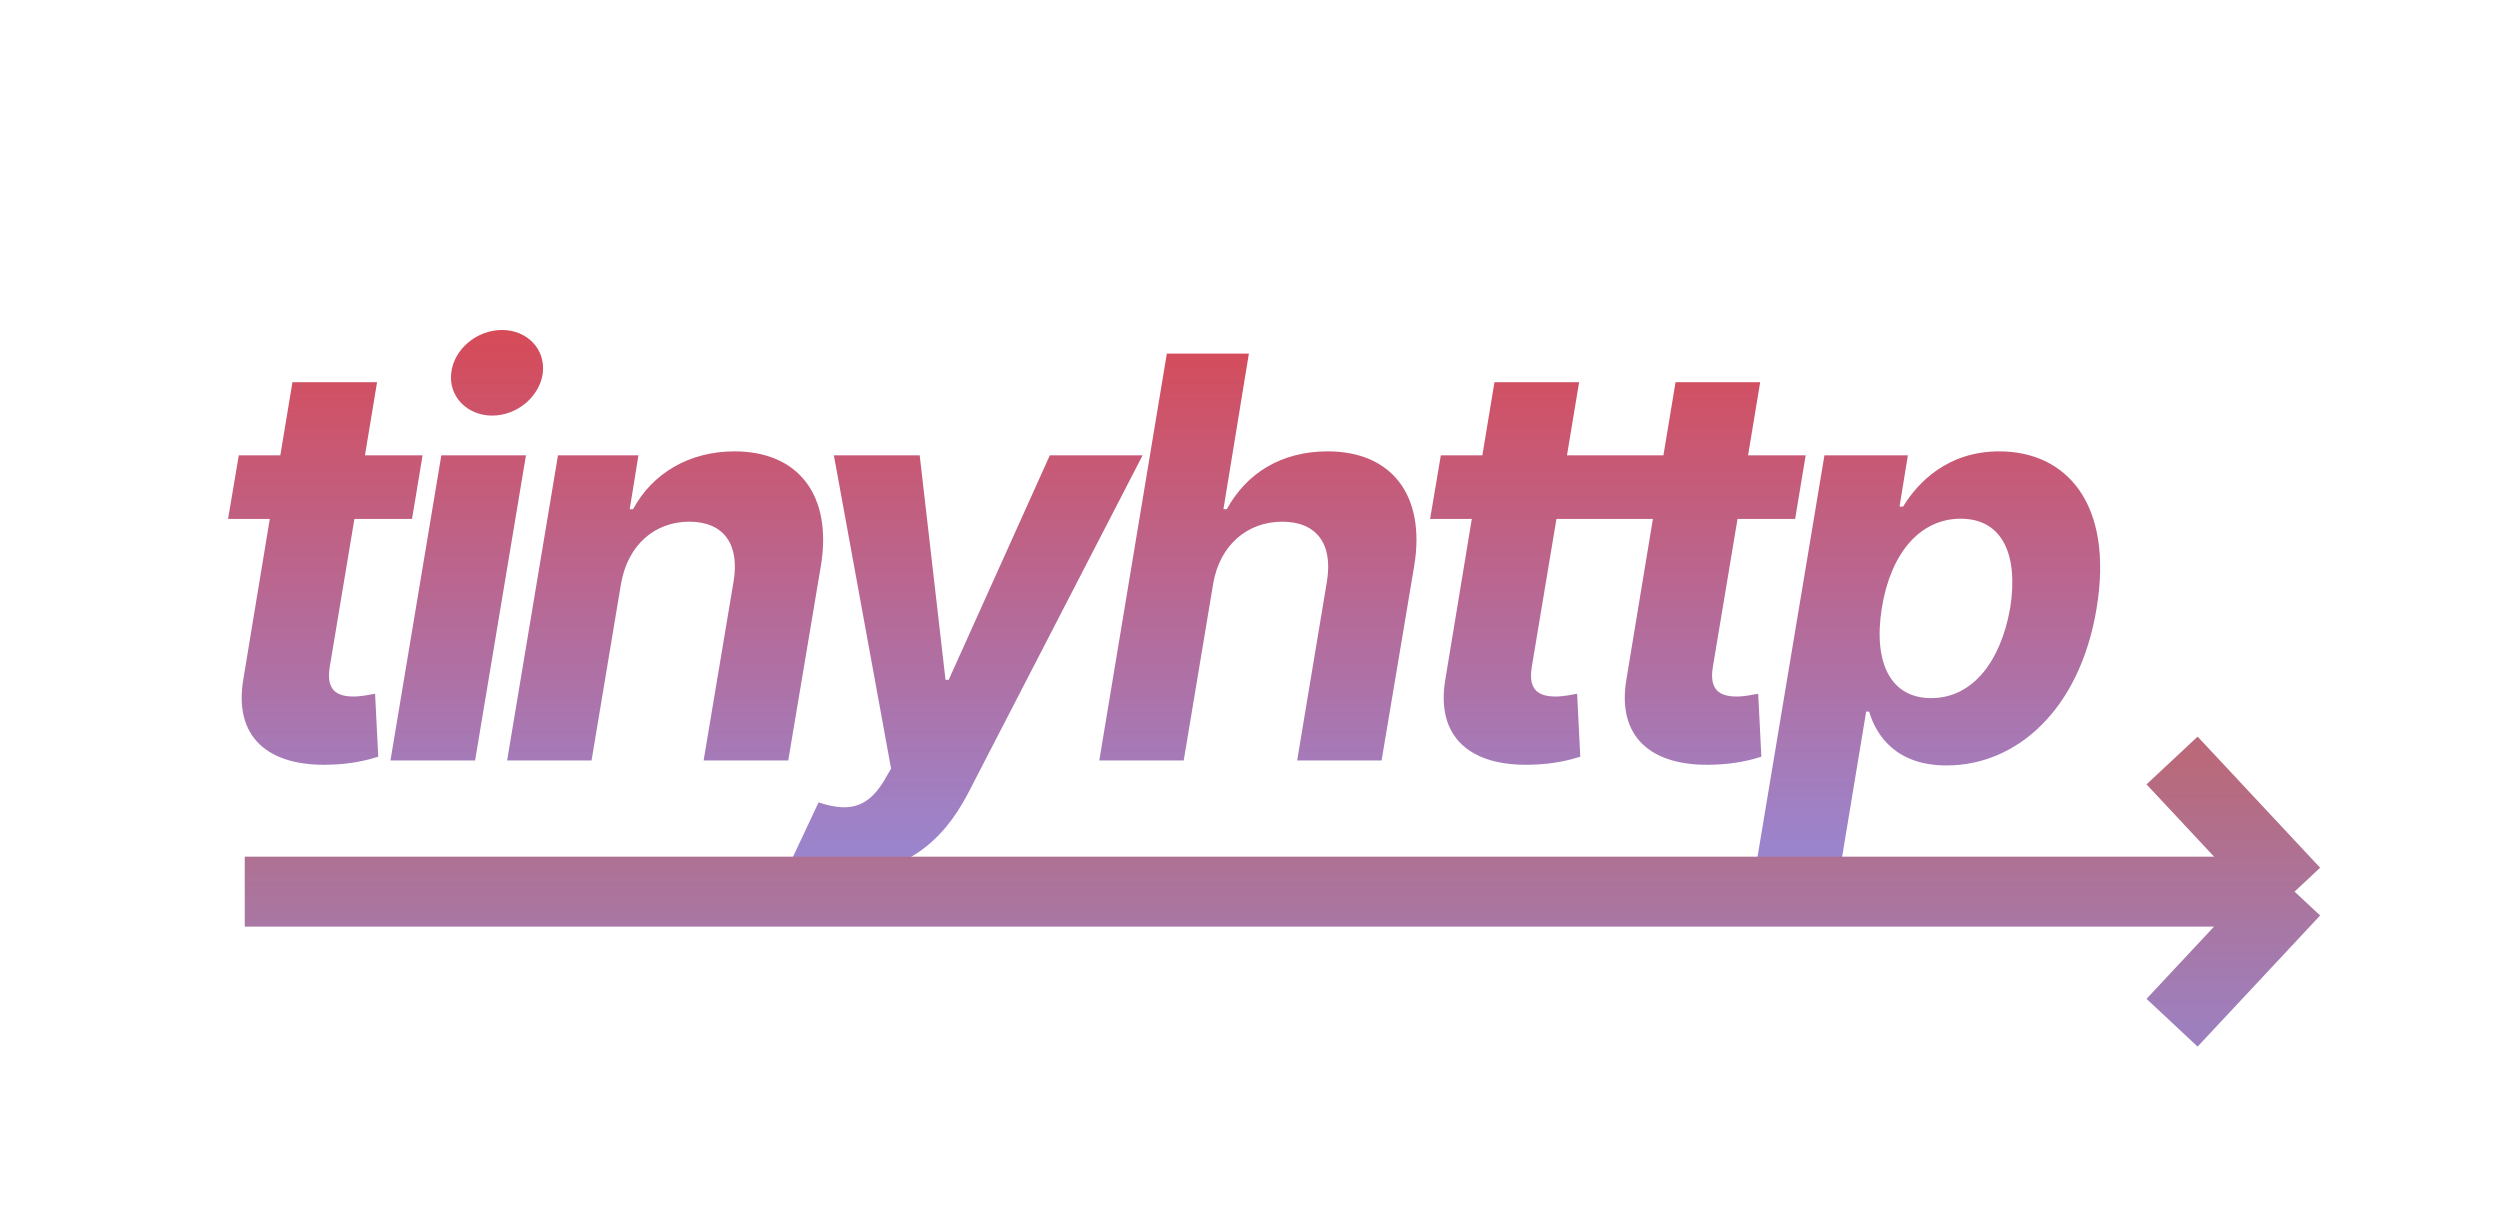
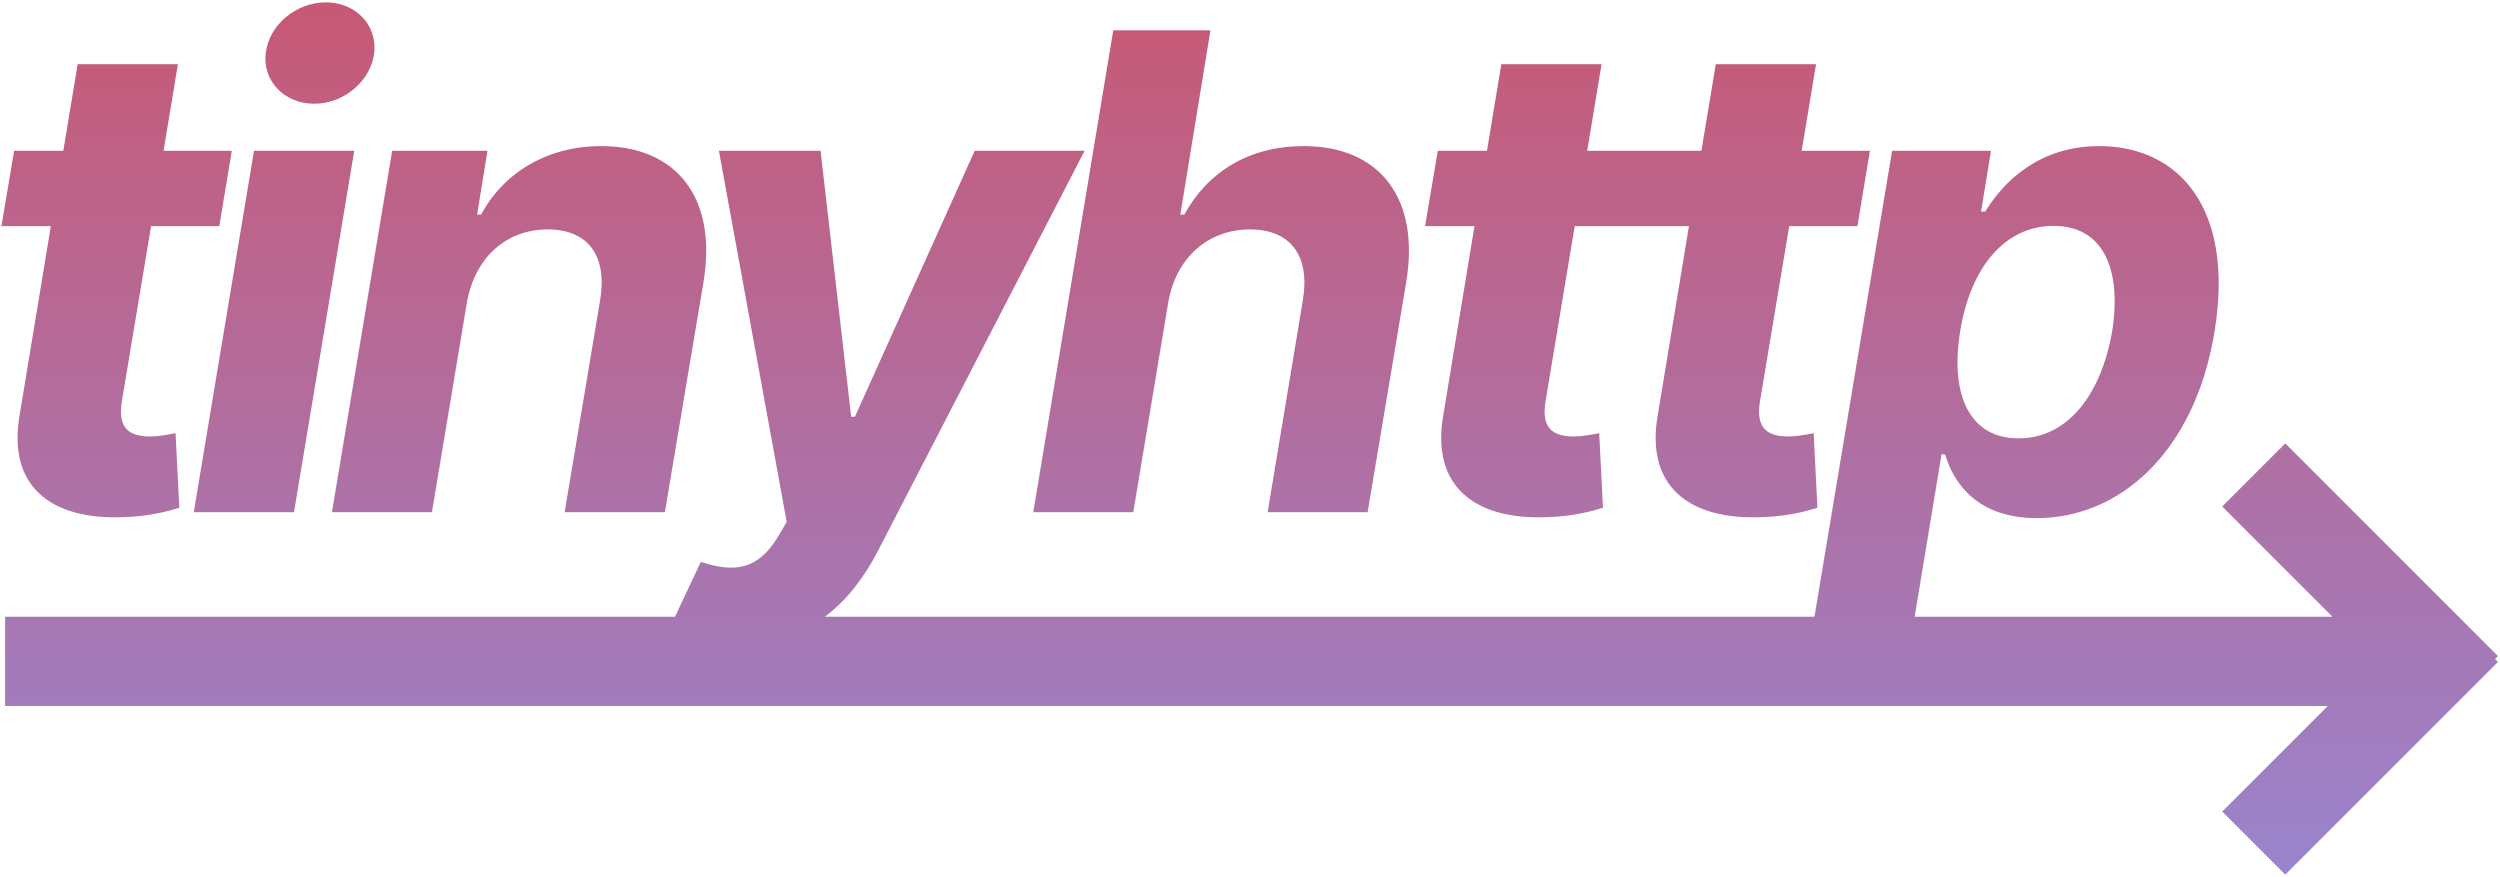
- <svg xmlns="http://www.w3.org/2000/svg" width="286" height="139" viewBox="0 0 286 139" fill="none">
-   <path d="M48.341 52.091H41.75L43.136 43.727H33.455L32.068 52.091H27.318L26.091 59.364H30.864L27.864 77.546C26.636 84.364 30.727 87.75 37.841 87.477C40.341 87.409 42.182 86.909 43.273 86.568L42.909 79.364C42.409 79.454 41.364 79.682 40.455 79.682C38.523 79.682 37.273 78.954 37.727 76.273L40.545 59.364H47.136L48.341 52.091ZM44.669 87H54.351L60.169 52.091H50.488L44.669 87ZM56.306 47.545C59.192 47.545 61.783 45.318 62.101 42.636C62.397 39.932 60.306 37.75 57.419 37.75C54.556 37.75 51.942 39.932 51.624 42.636C51.283 45.318 53.419 47.545 56.306 47.545ZM71.038 66.818C71.811 62.318 74.924 59.682 78.856 59.682C82.765 59.682 84.629 62.227 83.924 66.5L80.493 87H90.174L93.902 64.773C95.265 56.614 91.288 51.636 84.038 51.636C78.833 51.636 74.629 54.159 72.424 58.25H72.038L73.038 52.091H63.833L58.015 87H67.674L71.038 66.818ZM96.191 100.023C103.35 100.023 107.804 96.409 110.736 90.773L130.713 52.091H120.1L108.531 77.773H108.168L105.213 52.091H95.395L101.94 87.932L101.077 89.409C99.145 92.568 96.895 92.864 93.645 91.796L90.236 99.046C91.554 99.614 93.713 100.023 96.191 100.023ZM138.78 66.818C139.53 62.318 142.735 59.682 146.69 59.682C150.599 59.682 152.508 62.205 151.803 66.5L148.394 87H158.053L161.78 64.773C163.144 56.591 159.144 51.636 151.894 51.636C146.576 51.636 142.599 54.136 140.349 58.25H139.962L142.871 40.455H133.485L125.758 87H135.417L138.78 66.818ZM185.853 52.091H179.262L180.649 43.727H170.967L169.581 52.091H164.831L163.603 59.364H168.376L165.376 77.546C164.149 84.364 168.24 87.75 175.353 87.477C177.853 87.409 179.694 86.909 180.785 86.568L180.422 79.364C179.922 79.454 178.876 79.682 177.967 79.682C176.035 79.682 174.785 78.954 175.24 76.273L178.058 59.364H184.649L185.853 52.091ZM206.568 52.091H199.978L201.364 43.727H191.682L190.296 52.091H185.546L184.318 59.364H189.091L186.091 77.546C184.864 84.364 188.955 87.75 196.068 87.477C198.568 87.409 200.409 86.909 201.5 86.568L201.137 79.364C200.637 79.454 199.591 79.682 198.682 79.682C196.75 79.682 195.5 78.954 195.955 76.273L198.773 59.364H205.364L206.568 52.091ZM200.715 100.091H210.397L213.488 81.409H213.829C214.693 84.318 217.056 87.568 222.693 87.568C230.647 87.568 237.92 81.273 239.852 69.591C241.829 57.591 236.374 51.636 228.715 51.636C222.874 51.636 219.443 55.114 217.715 57.955H217.306L218.261 52.091H208.715L200.715 100.091ZM215.283 69.546C216.283 63.318 219.624 59.341 224.306 59.341C229.102 59.341 230.92 63.5 229.965 69.546C228.897 75.636 225.693 79.864 220.92 79.864C216.261 79.864 214.283 75.773 215.283 69.546Z" fill="url(#paint0_linear)" />
-   <path d="M28 102H262.5M262.5 102L248.485 87M262.5 102L248.485 117" stroke="url(#paint1_linear)" stroke-width="8" />
+ <svg xmlns="http://www.w3.org/2000/svg" width="981" height="344" viewBox="0 0 981 344" fill="none">
+   <path fill-rule="evenodd" clip-rule="evenodd" d="M76.032 201H115.365L139.001 59.182H99.669L76.032 201ZM123.305 40.716C135.031 40.716 145.557 31.668 146.849 20.773C148.05 9.786 139.555 0.922 127.829 0.922C116.196 0.922 105.578 9.786 104.285 20.773C102.9 31.668 111.579 40.716 123.305 40.716ZM90.947 59.182H64.172L69.804 25.204H30.472L24.84 59.182H5.543L0.557 88.727H19.946L7.759 162.591C2.773 190.29 19.392 204.047 48.291 202.939C58.447 202.662 65.926 200.631 70.358 199.246L68.881 169.977C68.606 170.027 68.29 170.087 67.941 170.154L67.928 170.156L67.925 170.157L67.921 170.158L67.918 170.158C65.685 170.584 62.091 171.27 58.909 171.27C51.061 171.27 45.983 168.315 47.83 157.42L59.278 88.727H86.054L90.947 59.182ZM214.916 90.02C198.943 90.02 186.293 100.73 183.154 119.011L169.489 201H130.249L153.886 59.182H191.279L187.217 84.203H188.786C197.742 67.584 214.823 57.335 235.967 57.335C265.42 57.335 281.577 77.555 276.038 110.702L260.896 201H221.563L235.505 117.719C238.367 100.361 230.796 90.02 214.916 90.02ZM344.427 216.327C338.971 226.816 332.217 235.581 323.703 242H711.998L742.468 59.182H781.247L777.369 83.003H779.031C786.048 71.462 799.989 57.335 823.718 57.335C854.833 57.335 876.992 81.526 868.96 130.276C861.112 177.733 831.566 203.308 799.251 203.308C776.353 203.308 766.751 190.105 763.242 178.287H761.857L751.316 242H915.251L872 198.749L896.749 174L980.187 257.439L979.032 258.594L980.187 259.749L896.749 343.187L872 318.439L913.439 277H2V242H264.877L274.995 220.482C288.198 224.821 297.339 223.621 305.187 210.787L308.696 204.786L282.105 59.182H321.991L333.994 163.514H335.471L382.467 59.182H425.585L344.427 216.327ZM490.489 90.02C474.423 90.02 461.405 100.73 458.358 119.011L444.693 201H405.453L436.845 11.909H474.977L463.159 84.203H464.729C473.869 67.492 490.027 57.335 511.632 57.335C541.085 57.335 557.335 77.463 551.796 110.702L536.654 201H497.413L511.263 117.719C514.125 100.268 506.369 90.02 490.489 90.02ZM648.342 59.182H622.816L628.448 25.204H589.116L583.484 59.182H564.187L559.201 88.727H578.591L566.403 162.591C561.417 190.29 578.037 204.047 606.936 202.939C617.092 202.662 624.571 200.631 629.003 199.246L627.525 169.977C627.377 170.004 627.216 170.034 627.045 170.067L626.77 170.119L626.562 170.158C624.329 170.584 620.736 171.27 617.554 171.27C609.706 171.27 604.627 168.315 606.474 157.42L617.923 88.727H643.356H644.698H662.745L650.558 162.591C645.572 190.29 662.191 204.047 691.09 202.939C701.247 202.662 708.725 200.631 713.157 199.246L711.68 169.977L711.515 170.007C711.419 170.025 711.319 170.044 711.215 170.064L711.097 170.086L710.717 170.158C708.484 170.584 704.891 171.27 701.708 171.27C693.86 171.27 688.782 168.315 690.629 157.42L702.078 88.727H728.853L733.747 59.182H706.971L712.603 25.204H673.271L667.639 59.182H649.592H648.342ZM769.151 130.091C773.214 104.793 786.786 88.635 805.806 88.635C825.288 88.635 832.674 105.531 828.796 130.091C824.457 154.835 811.438 172.009 792.049 172.009C773.122 172.009 765.089 155.389 769.151 130.091Z" fill="url(#paint0_linear)" />
  <defs>
-     <linearGradient id="paint0_linear" x1="133" y1="25" x2="133" y2="102" gradientUnits="userSpaceOnUse">
-       <stop stop-color="#E33E3E" />
-       <stop offset="1" stop-color="#9689D6" />
-     </linearGradient>
-     <linearGradient id="paint1_linear" x1="152.5" y1="87" x2="152.5" y2="117" gradientUnits="userSpaceOnUse">
-       <stop stop-color="#B9697A" />
-       <stop offset="1" stop-color="#9E7FBD" />
+     <linearGradient id="paint0_linear" x1="490.372" y1="0.922" x2="490.372" y2="343.187" gradientUnits="userSpaceOnUse">
+       <stop stop-color="#C75975" />
+       <stop offset="1" stop-color="#9A84CD" />
    </linearGradient>
  </defs>
</svg>
